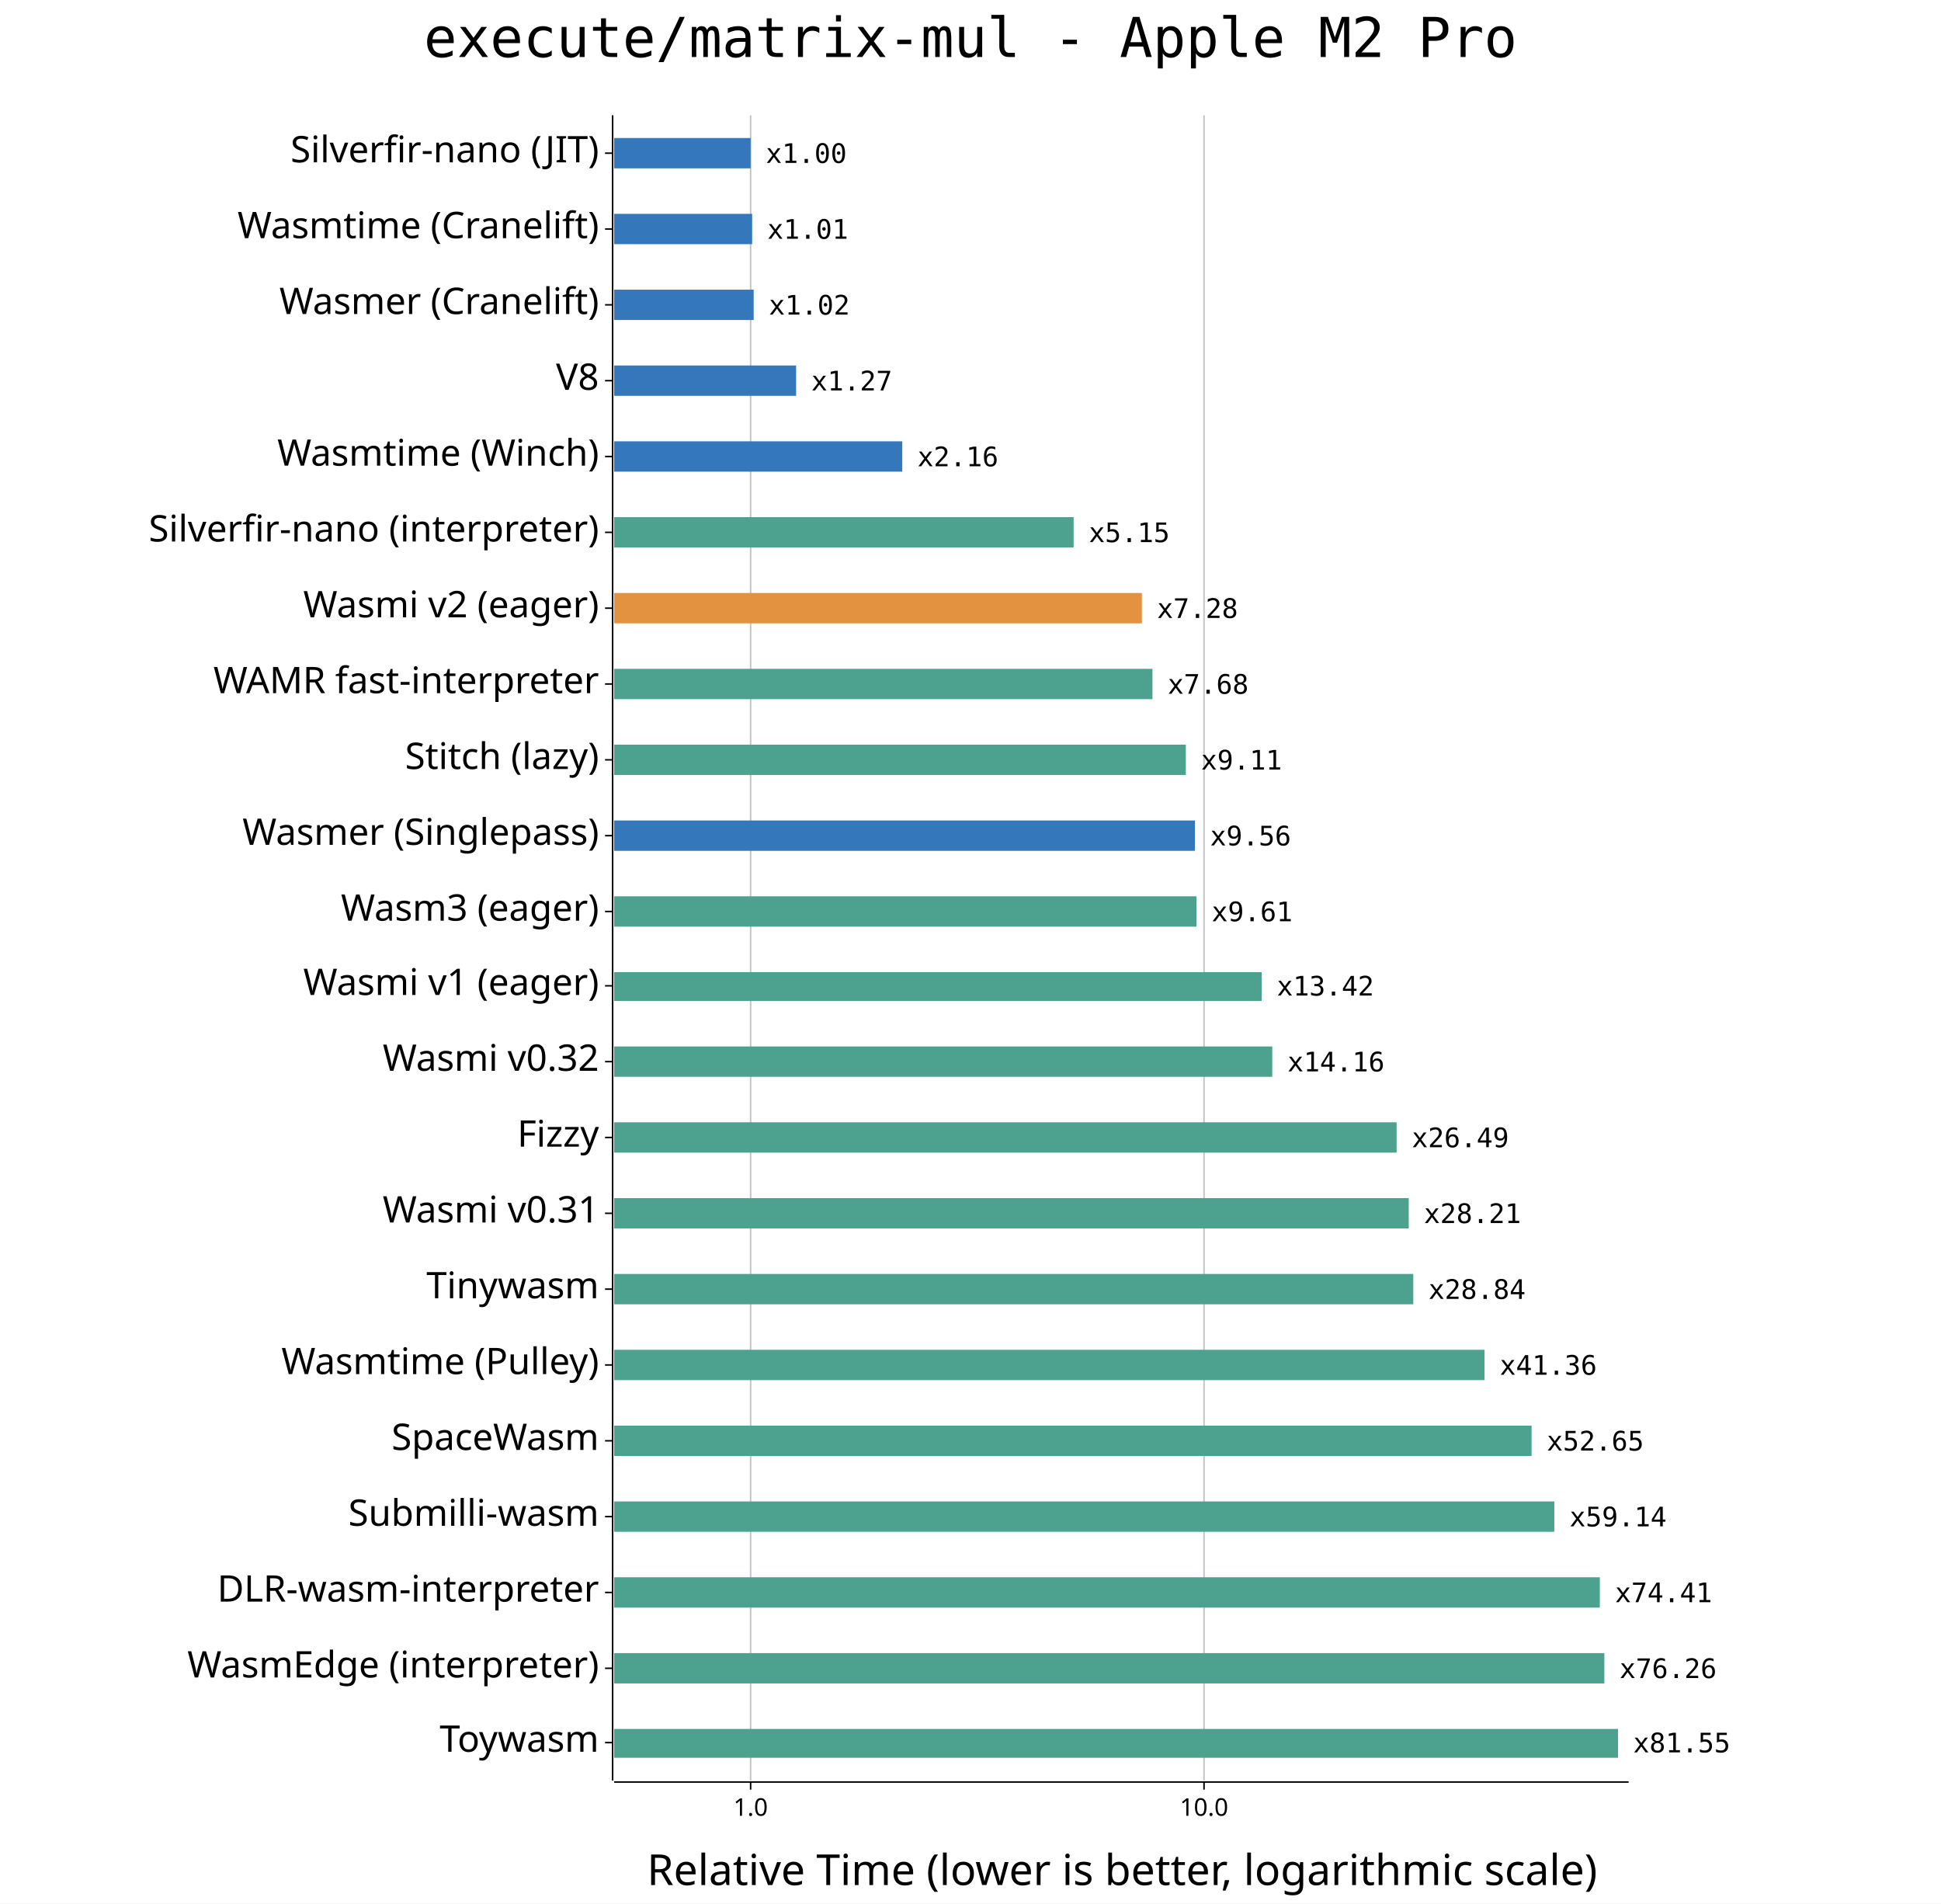
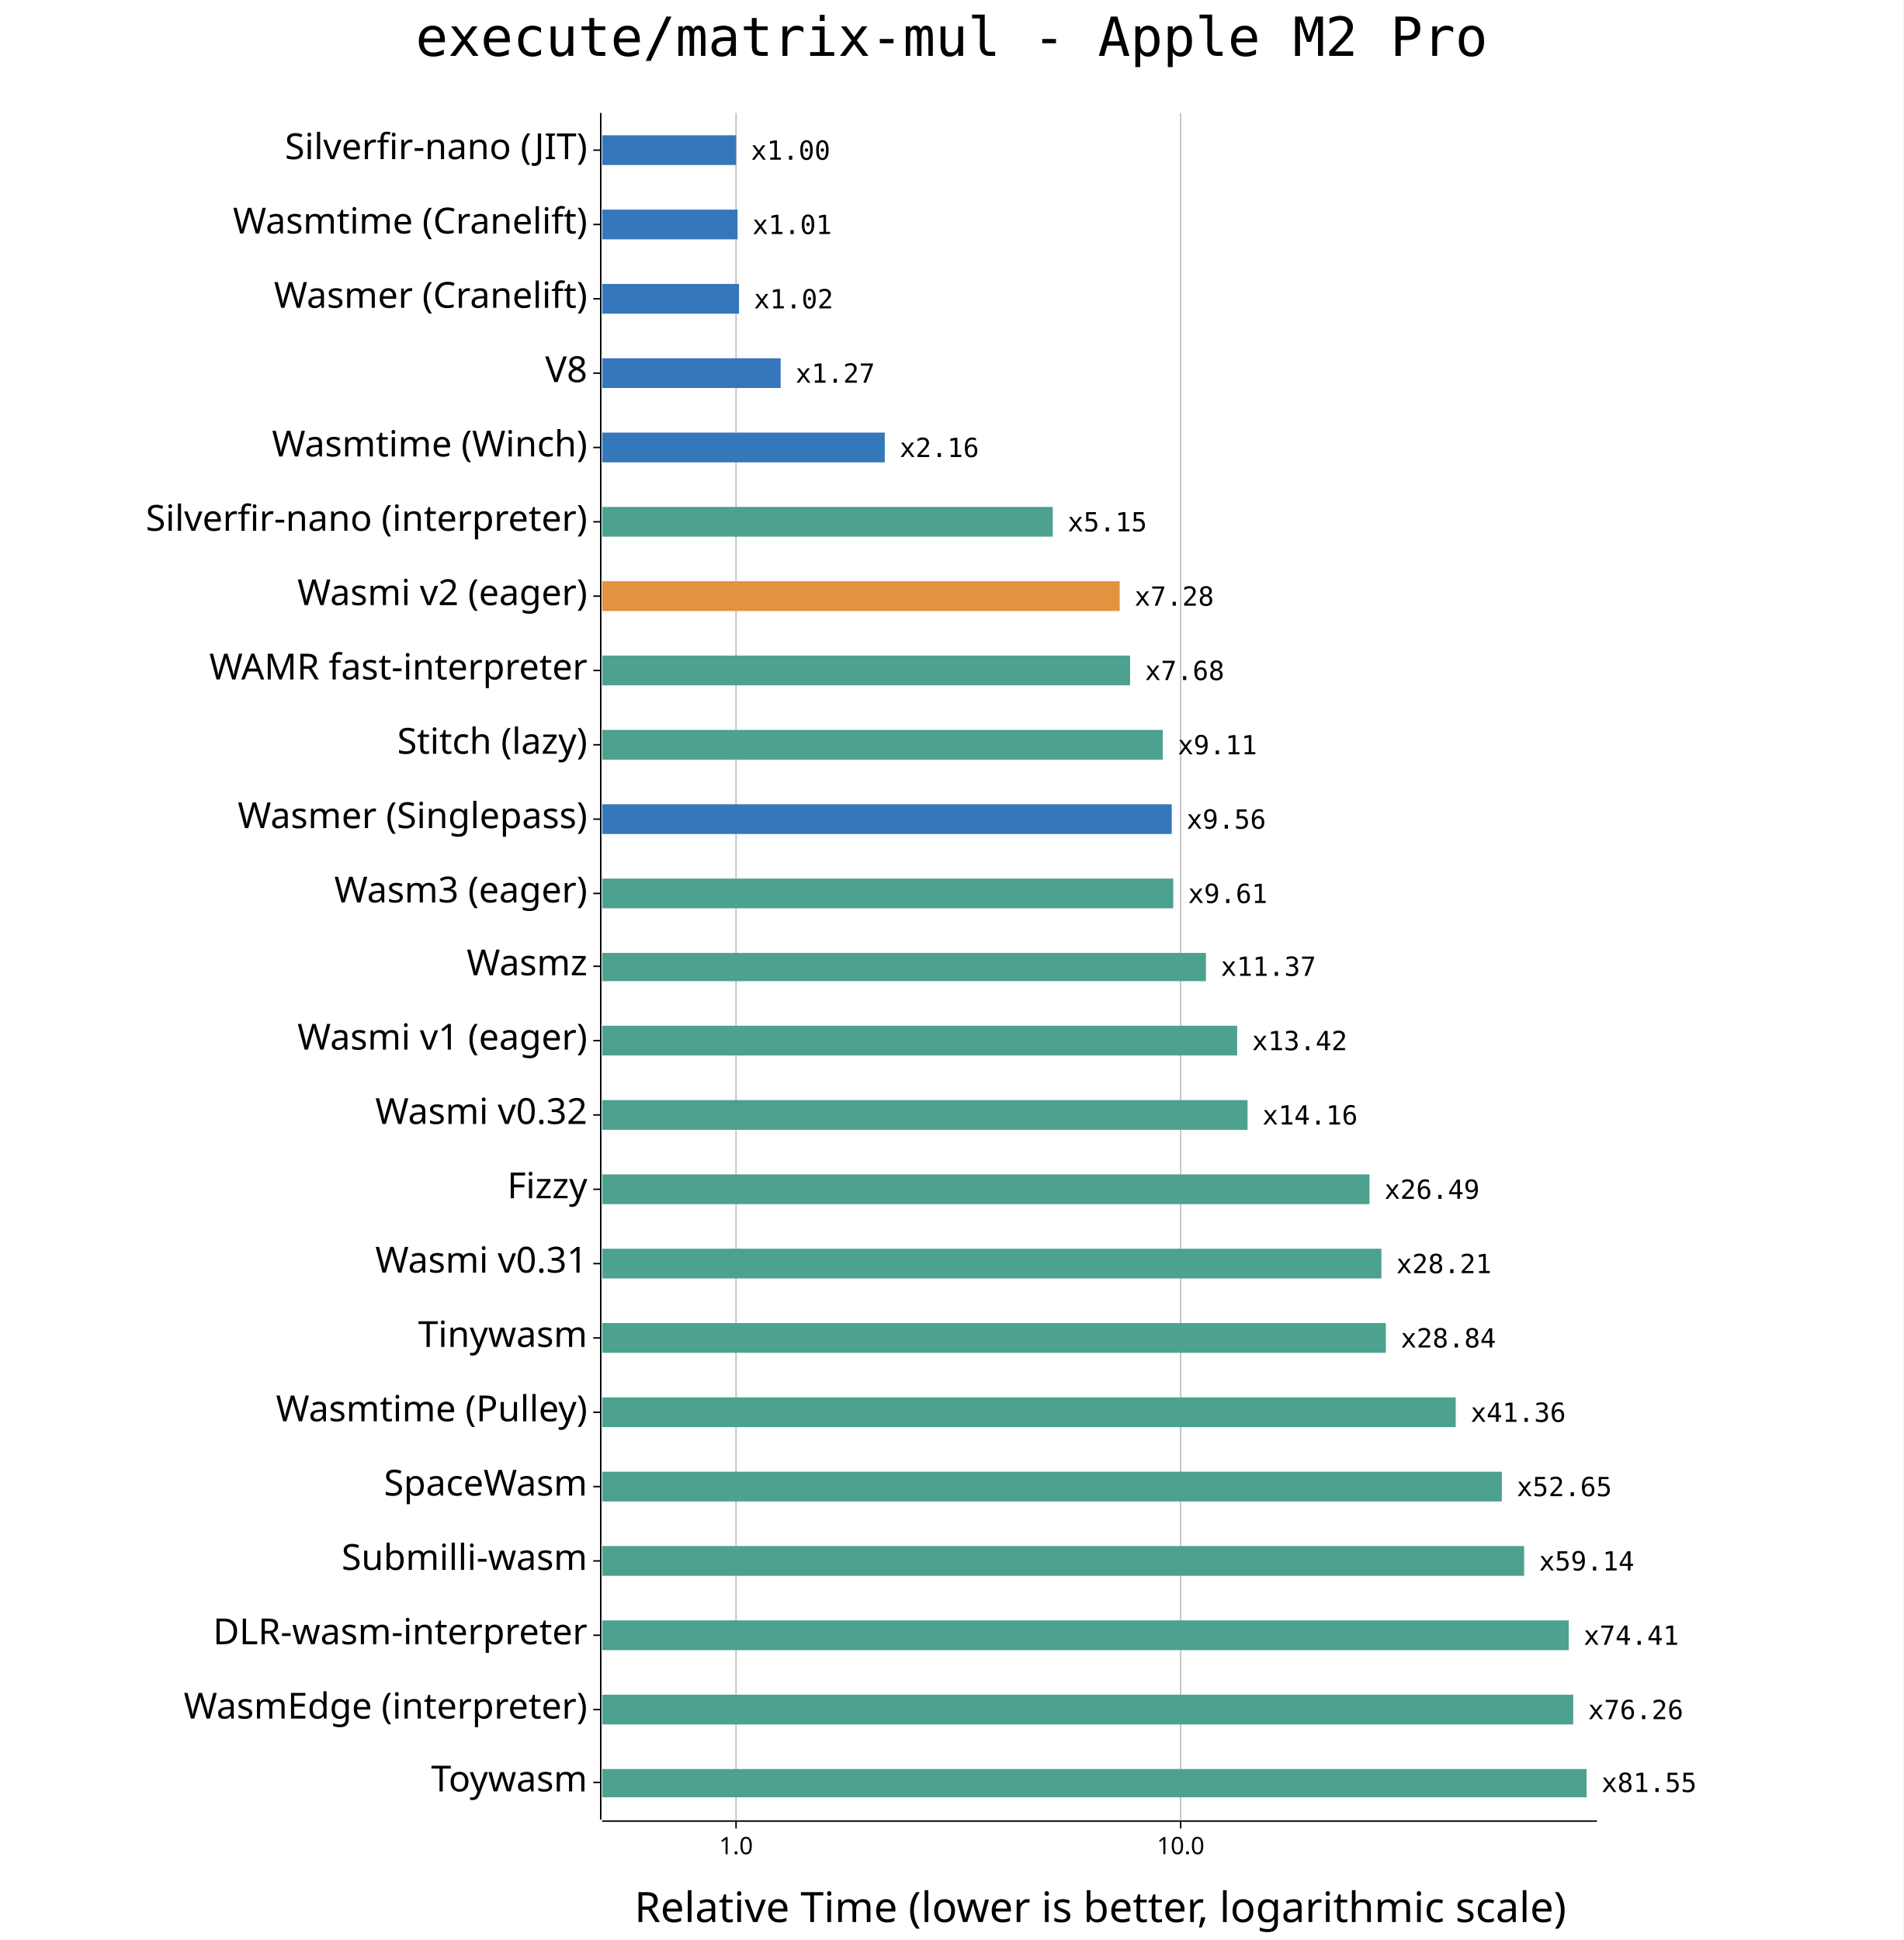
- <svg xmlns="http://www.w3.org/2000/svg" width="1280" height="1255" viewBox="0 0 1280 1255">
-   <rect x="0" y="0" width="1280" height="1255" opacity="1" fill="#FFFFFF" stroke="none" />
+ <svg xmlns="http://www.w3.org/2000/svg" width="1280" height="1305" viewBox="0 0 1280 1305">
+   <rect x="0" y="0" width="1280" height="1305" opacity="1" fill="#FFFFFF" stroke="none" />
  <text x="640" y="10" dy="0.76em" text-anchor="middle" font-family="monospace" font-size="36.29" opacity="1" fill="#000000">
execute/matrix-mul - Apple M2 Pro
</text>
-   <line opacity="0.1" stroke="#000000" stroke-width="1" x1="495" y1="1174" x2="495" y2="76" />
-   <line opacity="0.1" stroke="#000000" stroke-width="1" x1="794" y1="1174" x2="794" y2="76" />
-   <text x="5" y="625" dy="0.76em" text-anchor="middle" font-family="sans-serif" font-size="28.226" opacity="1" fill="#000000" transform="rotate(270, 5, 625)">
+   <line opacity="0.1" stroke="#000000" stroke-width="1" x1="495" y1="1224" x2="495" y2="76" />
+   <line opacity="0.1" stroke="#000000" stroke-width="1" x1="794" y1="1224" x2="794" y2="76" />
+   <text x="5" y="650" dy="0.76em" text-anchor="middle" font-family="sans-serif" font-size="28.226" opacity="1" fill="#000000" transform="rotate(270, 5, 650)">

</text>
-   <text x="740" y="1250" dy="-0.5ex" text-anchor="middle" font-family="sans-serif" font-size="28.226" opacity="1" fill="#000000">
+   <text x="740" y="1300" dy="-0.5ex" text-anchor="middle" font-family="sans-serif" font-size="28.226" opacity="1" fill="#000000">
Relative Time (lower is better, logarithmic scale)
</text>
-   <line opacity="0.15" stroke="#000000" stroke-width="1" x1="495" y1="1174" x2="495" y2="76" />
-   <line opacity="0.15" stroke="#000000" stroke-width="1" x1="794" y1="1174" x2="794" y2="76" />
-   <polyline fill="none" opacity="1" stroke="#000000" stroke-width="1" points="404,76 404,1174 " />
-   <text x="395" y="1149" dy="0.5ex" text-anchor="end" font-family="sans-serif" font-size="24.194" opacity="1" fill="#000000">
+   <line opacity="0.15" stroke="#000000" stroke-width="1" x1="495" y1="1224" x2="495" y2="76" />
+   <line opacity="0.15" stroke="#000000" stroke-width="1" x1="794" y1="1224" x2="794" y2="76" />
+   <polyline fill="none" opacity="1" stroke="#000000" stroke-width="1" points="404,76 404,1224 " />
+   <text x="395" y="1199" dy="0.5ex" text-anchor="end" font-family="sans-serif" font-size="24.194" opacity="1" fill="#000000">
Toywasm
</text>
-   <polyline fill="none" opacity="1" stroke="#000000" stroke-width="1" points="399,1149 404,1149 " />
+   <polyline fill="none" opacity="1" stroke="#000000" stroke-width="1" points="399,1199 404,1199 " />
+   <text x="395" y="1150" dy="0.5ex" text-anchor="end" font-family="sans-serif" font-size="24.194" opacity="1" fill="#000000">
+ WasmEdge (interpreter)
+ </text>
+   <polyline fill="none" opacity="1" stroke="#000000" stroke-width="1" points="399,1150 404,1150 " />
  <text x="395" y="1100" dy="0.5ex" text-anchor="end" font-family="sans-serif" font-size="24.194" opacity="1" fill="#000000">
- WasmEdge (interpreter)
+ DLR-wasm-interpreter
</text>
  <polyline fill="none" opacity="1" stroke="#000000" stroke-width="1" points="399,1100 404,1100 " />
  <text x="395" y="1050" dy="0.5ex" text-anchor="end" font-family="sans-serif" font-size="24.194" opacity="1" fill="#000000">
- DLR-wasm-interpreter
+ Submilli-wasm
</text>
  <polyline fill="none" opacity="1" stroke="#000000" stroke-width="1" points="399,1050 404,1050 " />
  <text x="395" y="1000" dy="0.5ex" text-anchor="end" font-family="sans-serif" font-size="24.194" opacity="1" fill="#000000">
- Submilli-wasm
+ SpaceWasm
</text>
  <polyline fill="none" opacity="1" stroke="#000000" stroke-width="1" points="399,1000 404,1000 " />
  <text x="395" y="950" dy="0.5ex" text-anchor="end" font-family="sans-serif" font-size="24.194" opacity="1" fill="#000000">
- SpaceWasm
+ Wasmtime (Pulley)
</text>
  <polyline fill="none" opacity="1" stroke="#000000" stroke-width="1" points="399,950 404,950 " />
  <text x="395" y="900" dy="0.5ex" text-anchor="end" font-family="sans-serif" font-size="24.194" opacity="1" fill="#000000">
- Wasmtime (Pulley)
+ Tinywasm
</text>
  <polyline fill="none" opacity="1" stroke="#000000" stroke-width="1" points="399,900 404,900 " />
  <text x="395" y="850" dy="0.5ex" text-anchor="end" font-family="sans-serif" font-size="24.194" opacity="1" fill="#000000">
- Tinywasm
+ Wasmi v0.31
</text>
  <polyline fill="none" opacity="1" stroke="#000000" stroke-width="1" points="399,850 404,850 " />
  <text x="395" y="800" dy="0.5ex" text-anchor="end" font-family="sans-serif" font-size="24.194" opacity="1" fill="#000000">
- Wasmi v0.31
+ Fizzy
</text>
  <polyline fill="none" opacity="1" stroke="#000000" stroke-width="1" points="399,800 404,800 " />
  <text x="395" y="750" dy="0.5ex" text-anchor="end" font-family="sans-serif" font-size="24.194" opacity="1" fill="#000000">
- Fizzy
+ Wasmi v0.32
</text>
  <polyline fill="none" opacity="1" stroke="#000000" stroke-width="1" points="399,750 404,750 " />
  <text x="395" y="700" dy="0.5ex" text-anchor="end" font-family="sans-serif" font-size="24.194" opacity="1" fill="#000000">
- Wasmi v0.32
+ Wasmi v1 (eager)
</text>
  <polyline fill="none" opacity="1" stroke="#000000" stroke-width="1" points="399,700 404,700 " />
  <text x="395" y="650" dy="0.5ex" text-anchor="end" font-family="sans-serif" font-size="24.194" opacity="1" fill="#000000">
- Wasmi v1 (eager)
+ Wasmz
</text>
  <polyline fill="none" opacity="1" stroke="#000000" stroke-width="1" points="399,650 404,650 " />
  <text x="395" y="601" dy="0.5ex" text-anchor="end" font-family="sans-serif" font-size="24.194" opacity="1" fill="#000000">
Wasm3 (eager)
</text>
  <polyline fill="none" opacity="1" stroke="#000000" stroke-width="1" points="399,601 404,601 " />
  <text x="395" y="551" dy="0.5ex" text-anchor="end" font-family="sans-serif" font-size="24.194" opacity="1" fill="#000000">
Wasmer (Singlepass)
</text>
  <polyline fill="none" opacity="1" stroke="#000000" stroke-width="1" points="399,551 404,551 " />
  <text x="395" y="501" dy="0.5ex" text-anchor="end" font-family="sans-serif" font-size="24.194" opacity="1" fill="#000000">
Stitch (lazy)
</text>
  <polyline fill="none" opacity="1" stroke="#000000" stroke-width="1" points="399,501 404,501 " />
  <text x="395" y="451" dy="0.5ex" text-anchor="end" font-family="sans-serif" font-size="24.194" opacity="1" fill="#000000">
WAMR fast-interpreter
</text>
  <polyline fill="none" opacity="1" stroke="#000000" stroke-width="1" points="399,451 404,451 " />
  <text x="395" y="401" dy="0.5ex" text-anchor="end" font-family="sans-serif" font-size="24.194" opacity="1" fill="#000000">
Wasmi v2 (eager)
</text>
  <polyline fill="none" opacity="1" stroke="#000000" stroke-width="1" points="399,401 404,401 " />
  <text x="395" y="351" dy="0.5ex" text-anchor="end" font-family="sans-serif" font-size="24.194" opacity="1" fill="#000000">
Silverfir-nano (interpreter)
</text>
  <polyline fill="none" opacity="1" stroke="#000000" stroke-width="1" points="399,351 404,351 " />
  <text x="395" y="301" dy="0.5ex" text-anchor="end" font-family="sans-serif" font-size="24.194" opacity="1" fill="#000000">
Wasmtime (Winch)
</text>
  <polyline fill="none" opacity="1" stroke="#000000" stroke-width="1" points="399,301 404,301 " />
  <text x="395" y="251" dy="0.5ex" text-anchor="end" font-family="sans-serif" font-size="24.194" opacity="1" fill="#000000">
V8
</text>
  <polyline fill="none" opacity="1" stroke="#000000" stroke-width="1" points="399,251 404,251 " />
  <text x="395" y="201" dy="0.5ex" text-anchor="end" font-family="sans-serif" font-size="24.194" opacity="1" fill="#000000">
Wasmer (Cranelift)
</text>
  <polyline fill="none" opacity="1" stroke="#000000" stroke-width="1" points="399,201 404,201 " />
  <text x="395" y="151" dy="0.5ex" text-anchor="end" font-family="sans-serif" font-size="24.194" opacity="1" fill="#000000">
Wasmtime (Cranelift)
</text>
  <polyline fill="none" opacity="1" stroke="#000000" stroke-width="1" points="399,151 404,151 " />
  <text x="395" y="101" dy="0.5ex" text-anchor="end" font-family="sans-serif" font-size="24.194" opacity="1" fill="#000000">
Silverfir-nano (JIT)
</text>
  <polyline fill="none" opacity="1" stroke="#000000" stroke-width="1" points="399,101 404,101 " />
-   <polyline fill="none" opacity="1" stroke="#000000" stroke-width="1" points="405,1175 1074,1175 " />
-   <text x="495" y="1185" dy="0.76em" text-anchor="middle" font-family="sans-serif" font-size="16.129" opacity="1" fill="#000000">
+   <polyline fill="none" opacity="1" stroke="#000000" stroke-width="1" points="405,1225 1074,1225 " />
+   <text x="495" y="1235" dy="0.76em" text-anchor="middle" font-family="sans-serif" font-size="16.129" opacity="1" fill="#000000">
1.0
</text>
-   <polyline fill="none" opacity="1" stroke="#000000" stroke-width="1" points="495,1175 495,1180 " />
-   <text x="794" y="1185" dy="0.76em" text-anchor="middle" font-family="sans-serif" font-size="16.129" opacity="1" fill="#000000">
+   <polyline fill="none" opacity="1" stroke="#000000" stroke-width="1" points="495,1225 495,1230 " />
+   <text x="794" y="1235" dy="0.76em" text-anchor="middle" font-family="sans-serif" font-size="16.129" opacity="1" fill="#000000">
10.0
</text>
-   <polyline fill="none" opacity="1" stroke="#000000" stroke-width="1" points="794,1175 794,1180 " />
+   <polyline fill="none" opacity="1" stroke="#000000" stroke-width="1" points="794,1225 794,1230 " />
+   <rect x="405" y="641" width="406" height="19" opacity="1" fill="#4CA18F" stroke="none" />
  <rect x="405" y="541" width="383" height="20" opacity="1" fill="#3477BA" stroke="none" />
+   <rect x="405" y="990" width="605" height="20" opacity="1" fill="#4CA18F" stroke="none" />
+   <rect x="405" y="890" width="527" height="20" opacity="1" fill="#4CA18F" stroke="none" />
+   <rect x="405" y="291" width="190" height="20" opacity="1" fill="#3477BA" stroke="none" />
+   <rect x="405" y="1190" width="662" height="19" opacity="1" fill="#4CA18F" stroke="none" />
+   <rect x="405" y="1090" width="650" height="20" opacity="1" fill="#4CA18F" stroke="none" />
+   <rect x="405" y="441" width="355" height="20" opacity="1" fill="#4CA18F" stroke="none" />
+   <rect x="405" y="840" width="524" height="20" opacity="1" fill="#4CA18F" stroke="none" />
+   <rect x="405" y="690" width="427" height="20" opacity="1" fill="#4CA18F" stroke="none" />
+   <rect x="405" y="740" width="434" height="20" opacity="1" fill="#4CA18F" stroke="none" />
+   <rect x="405" y="391" width="348" height="20" opacity="1" fill="#E3923F" stroke="none" />
+   <rect x="405" y="341" width="303" height="20" opacity="1" fill="#4CA18F" stroke="none" />
+   <rect x="405" y="241" width="120" height="20" opacity="1" fill="#3477BA" stroke="none" />
+   <rect x="405" y="141" width="91" height="20" opacity="1" fill="#3477BA" stroke="none" />
+   <rect x="405" y="91" width="90" height="20" opacity="1" fill="#3477BA" stroke="none" />
+   <rect x="405" y="1040" width="620" height="20" opacity="1" fill="#4CA18F" stroke="none" />
+   <rect x="405" y="591" width="384" height="20" opacity="1" fill="#4CA18F" stroke="none" />
  <rect x="405" y="491" width="377" height="20" opacity="1" fill="#4CA18F" stroke="none" />
-   <rect x="405" y="840" width="527" height="20" opacity="1" fill="#4CA18F" stroke="none" />
-   <rect x="405" y="690" width="434" height="20" opacity="1" fill="#4CA18F" stroke="none" />
-   <rect x="405" y="1090" width="653" height="20" opacity="1" fill="#4CA18F" stroke="none" />
-   <rect x="405" y="940" width="605" height="20" opacity="1" fill="#4CA18F" stroke="none" />
-   <rect x="405" y="141" width="91" height="20" opacity="1" fill="#3477BA" stroke="none" />
-   <rect x="405" y="1040" width="650" height="20" opacity="1" fill="#4CA18F" stroke="none" />
-   <rect x="405" y="441" width="355" height="20" opacity="1" fill="#4CA18F" stroke="none" />
-   <rect x="405" y="641" width="427" height="19" opacity="1" fill="#4CA18F" stroke="none" />
-   <rect x="405" y="990" width="620" height="20" opacity="1" fill="#4CA18F" stroke="none" />
  <rect x="405" y="191" width="92" height="20" opacity="1" fill="#3477BA" stroke="none" />
-   <rect x="405" y="91" width="90" height="20" opacity="1" fill="#3477BA" stroke="none" />
-   <rect x="405" y="291" width="190" height="20" opacity="1" fill="#3477BA" stroke="none" />
-   <rect x="405" y="1140" width="662" height="19" opacity="1" fill="#4CA18F" stroke="none" />
-   <rect x="405" y="241" width="120" height="20" opacity="1" fill="#3477BA" stroke="none" />
-   <rect x="405" y="591" width="384" height="20" opacity="1" fill="#4CA18F" stroke="none" />
-   <rect x="405" y="341" width="303" height="20" opacity="1" fill="#4CA18F" stroke="none" />
-   <rect x="405" y="391" width="348" height="20" opacity="1" fill="#E3923F" stroke="none" />
-   <rect x="405" y="890" width="574" height="20" opacity="1" fill="#4CA18F" stroke="none" />
-   <rect x="405" y="740" width="516" height="20" opacity="1" fill="#4CA18F" stroke="none" />
-   <rect x="405" y="790" width="524" height="20" opacity="1" fill="#4CA18F" stroke="none" />
-   <text x="1077" y="1151" dy="0.5ex" text-anchor="start" font-family="monospace" font-size="17.742" opacity="1" fill="#000000">
+   <rect x="405" y="790" width="516" height="20" opacity="1" fill="#4CA18F" stroke="none" />
+   <rect x="405" y="1140" width="653" height="20" opacity="1" fill="#4CA18F" stroke="none" />
+   <rect x="405" y="940" width="574" height="20" opacity="1" fill="#4CA18F" stroke="none" />
+   <text x="1077" y="1201" dy="0.5ex" text-anchor="start" font-family="monospace" font-size="17.742" opacity="1" fill="#000000">
x81.55
</text>
-   <text x="1068" y="1102" dy="0.5ex" text-anchor="start" font-family="monospace" font-size="17.742" opacity="1" fill="#000000">
+   <text x="1068" y="1152" dy="0.5ex" text-anchor="start" font-family="monospace" font-size="17.742" opacity="1" fill="#000000">
x76.26
</text>
-   <text x="1065" y="1052" dy="0.5ex" text-anchor="start" font-family="monospace" font-size="17.742" opacity="1" fill="#000000">
+   <text x="1065" y="1102" dy="0.5ex" text-anchor="start" font-family="monospace" font-size="17.742" opacity="1" fill="#000000">
x74.41
</text>
-   <text x="1035" y="1002" dy="0.5ex" text-anchor="start" font-family="monospace" font-size="17.742" opacity="1" fill="#000000">
+   <text x="1035" y="1052" dy="0.5ex" text-anchor="start" font-family="monospace" font-size="17.742" opacity="1" fill="#000000">
x59.14
</text>
-   <text x="1020" y="952" dy="0.5ex" text-anchor="start" font-family="monospace" font-size="17.742" opacity="1" fill="#000000">
+   <text x="1020" y="1002" dy="0.5ex" text-anchor="start" font-family="monospace" font-size="17.742" opacity="1" fill="#000000">
x52.65
</text>
-   <text x="989" y="902" dy="0.5ex" text-anchor="start" font-family="monospace" font-size="17.742" opacity="1" fill="#000000">
+   <text x="989" y="952" dy="0.5ex" text-anchor="start" font-family="monospace" font-size="17.742" opacity="1" fill="#000000">
x41.36
</text>
-   <text x="942" y="852" dy="0.5ex" text-anchor="start" font-family="monospace" font-size="17.742" opacity="1" fill="#000000">
+   <text x="942" y="902" dy="0.5ex" text-anchor="start" font-family="monospace" font-size="17.742" opacity="1" fill="#000000">
x28.84
</text>
-   <text x="939" y="802" dy="0.5ex" text-anchor="start" font-family="monospace" font-size="17.742" opacity="1" fill="#000000">
+   <text x="939" y="852" dy="0.5ex" text-anchor="start" font-family="monospace" font-size="17.742" opacity="1" fill="#000000">
x28.21
</text>
-   <text x="931" y="752" dy="0.5ex" text-anchor="start" font-family="monospace" font-size="17.742" opacity="1" fill="#000000">
+   <text x="931" y="802" dy="0.5ex" text-anchor="start" font-family="monospace" font-size="17.742" opacity="1" fill="#000000">
x26.49
</text>
-   <text x="849" y="702" dy="0.5ex" text-anchor="start" font-family="monospace" font-size="17.742" opacity="1" fill="#000000">
+   <text x="849" y="752" dy="0.5ex" text-anchor="start" font-family="monospace" font-size="17.742" opacity="1" fill="#000000">
x14.16
</text>
-   <text x="842" y="652" dy="0.5ex" text-anchor="start" font-family="monospace" font-size="17.742" opacity="1" fill="#000000">
+   <text x="842" y="702" dy="0.5ex" text-anchor="start" font-family="monospace" font-size="17.742" opacity="1" fill="#000000">
x13.42
+ </text>
+   <text x="821" y="652" dy="0.5ex" text-anchor="start" font-family="monospace" font-size="17.742" opacity="1" fill="#000000">
+ x11.37
</text>
  <text x="799" y="603" dy="0.5ex" text-anchor="start" font-family="monospace" font-size="17.742" opacity="1" fill="#000000">
x9.61
</text>
  <text x="798" y="553" dy="0.5ex" text-anchor="start" font-family="monospace" font-size="17.742" opacity="1" fill="#000000">
x9.56
</text>
  <text x="792" y="503" dy="0.5ex" text-anchor="start" font-family="monospace" font-size="17.742" opacity="1" fill="#000000">
x9.11
</text>
  <text x="770" y="453" dy="0.5ex" text-anchor="start" font-family="monospace" font-size="17.742" opacity="1" fill="#000000">
x7.68
</text>
  <text x="763" y="403" dy="0.5ex" text-anchor="start" font-family="monospace" font-size="17.742" opacity="1" fill="#000000">
x7.28
</text>
  <text x="718" y="353" dy="0.5ex" text-anchor="start" font-family="monospace" font-size="17.742" opacity="1" fill="#000000">
x5.15
</text>
  <text x="605" y="303" dy="0.5ex" text-anchor="start" font-family="monospace" font-size="17.742" opacity="1" fill="#000000">
x2.16
</text>
  <text x="535" y="253" dy="0.5ex" text-anchor="start" font-family="monospace" font-size="17.742" opacity="1" fill="#000000">
x1.27
</text>
  <text x="507" y="203" dy="0.5ex" text-anchor="start" font-family="monospace" font-size="17.742" opacity="1" fill="#000000">
x1.02
</text>
  <text x="506" y="153" dy="0.5ex" text-anchor="start" font-family="monospace" font-size="17.742" opacity="1" fill="#000000">
x1.01
</text>
  <text x="505" y="103" dy="0.5ex" text-anchor="start" font-family="monospace" font-size="17.742" opacity="1" fill="#000000">
x1.00
</text>
</svg>
